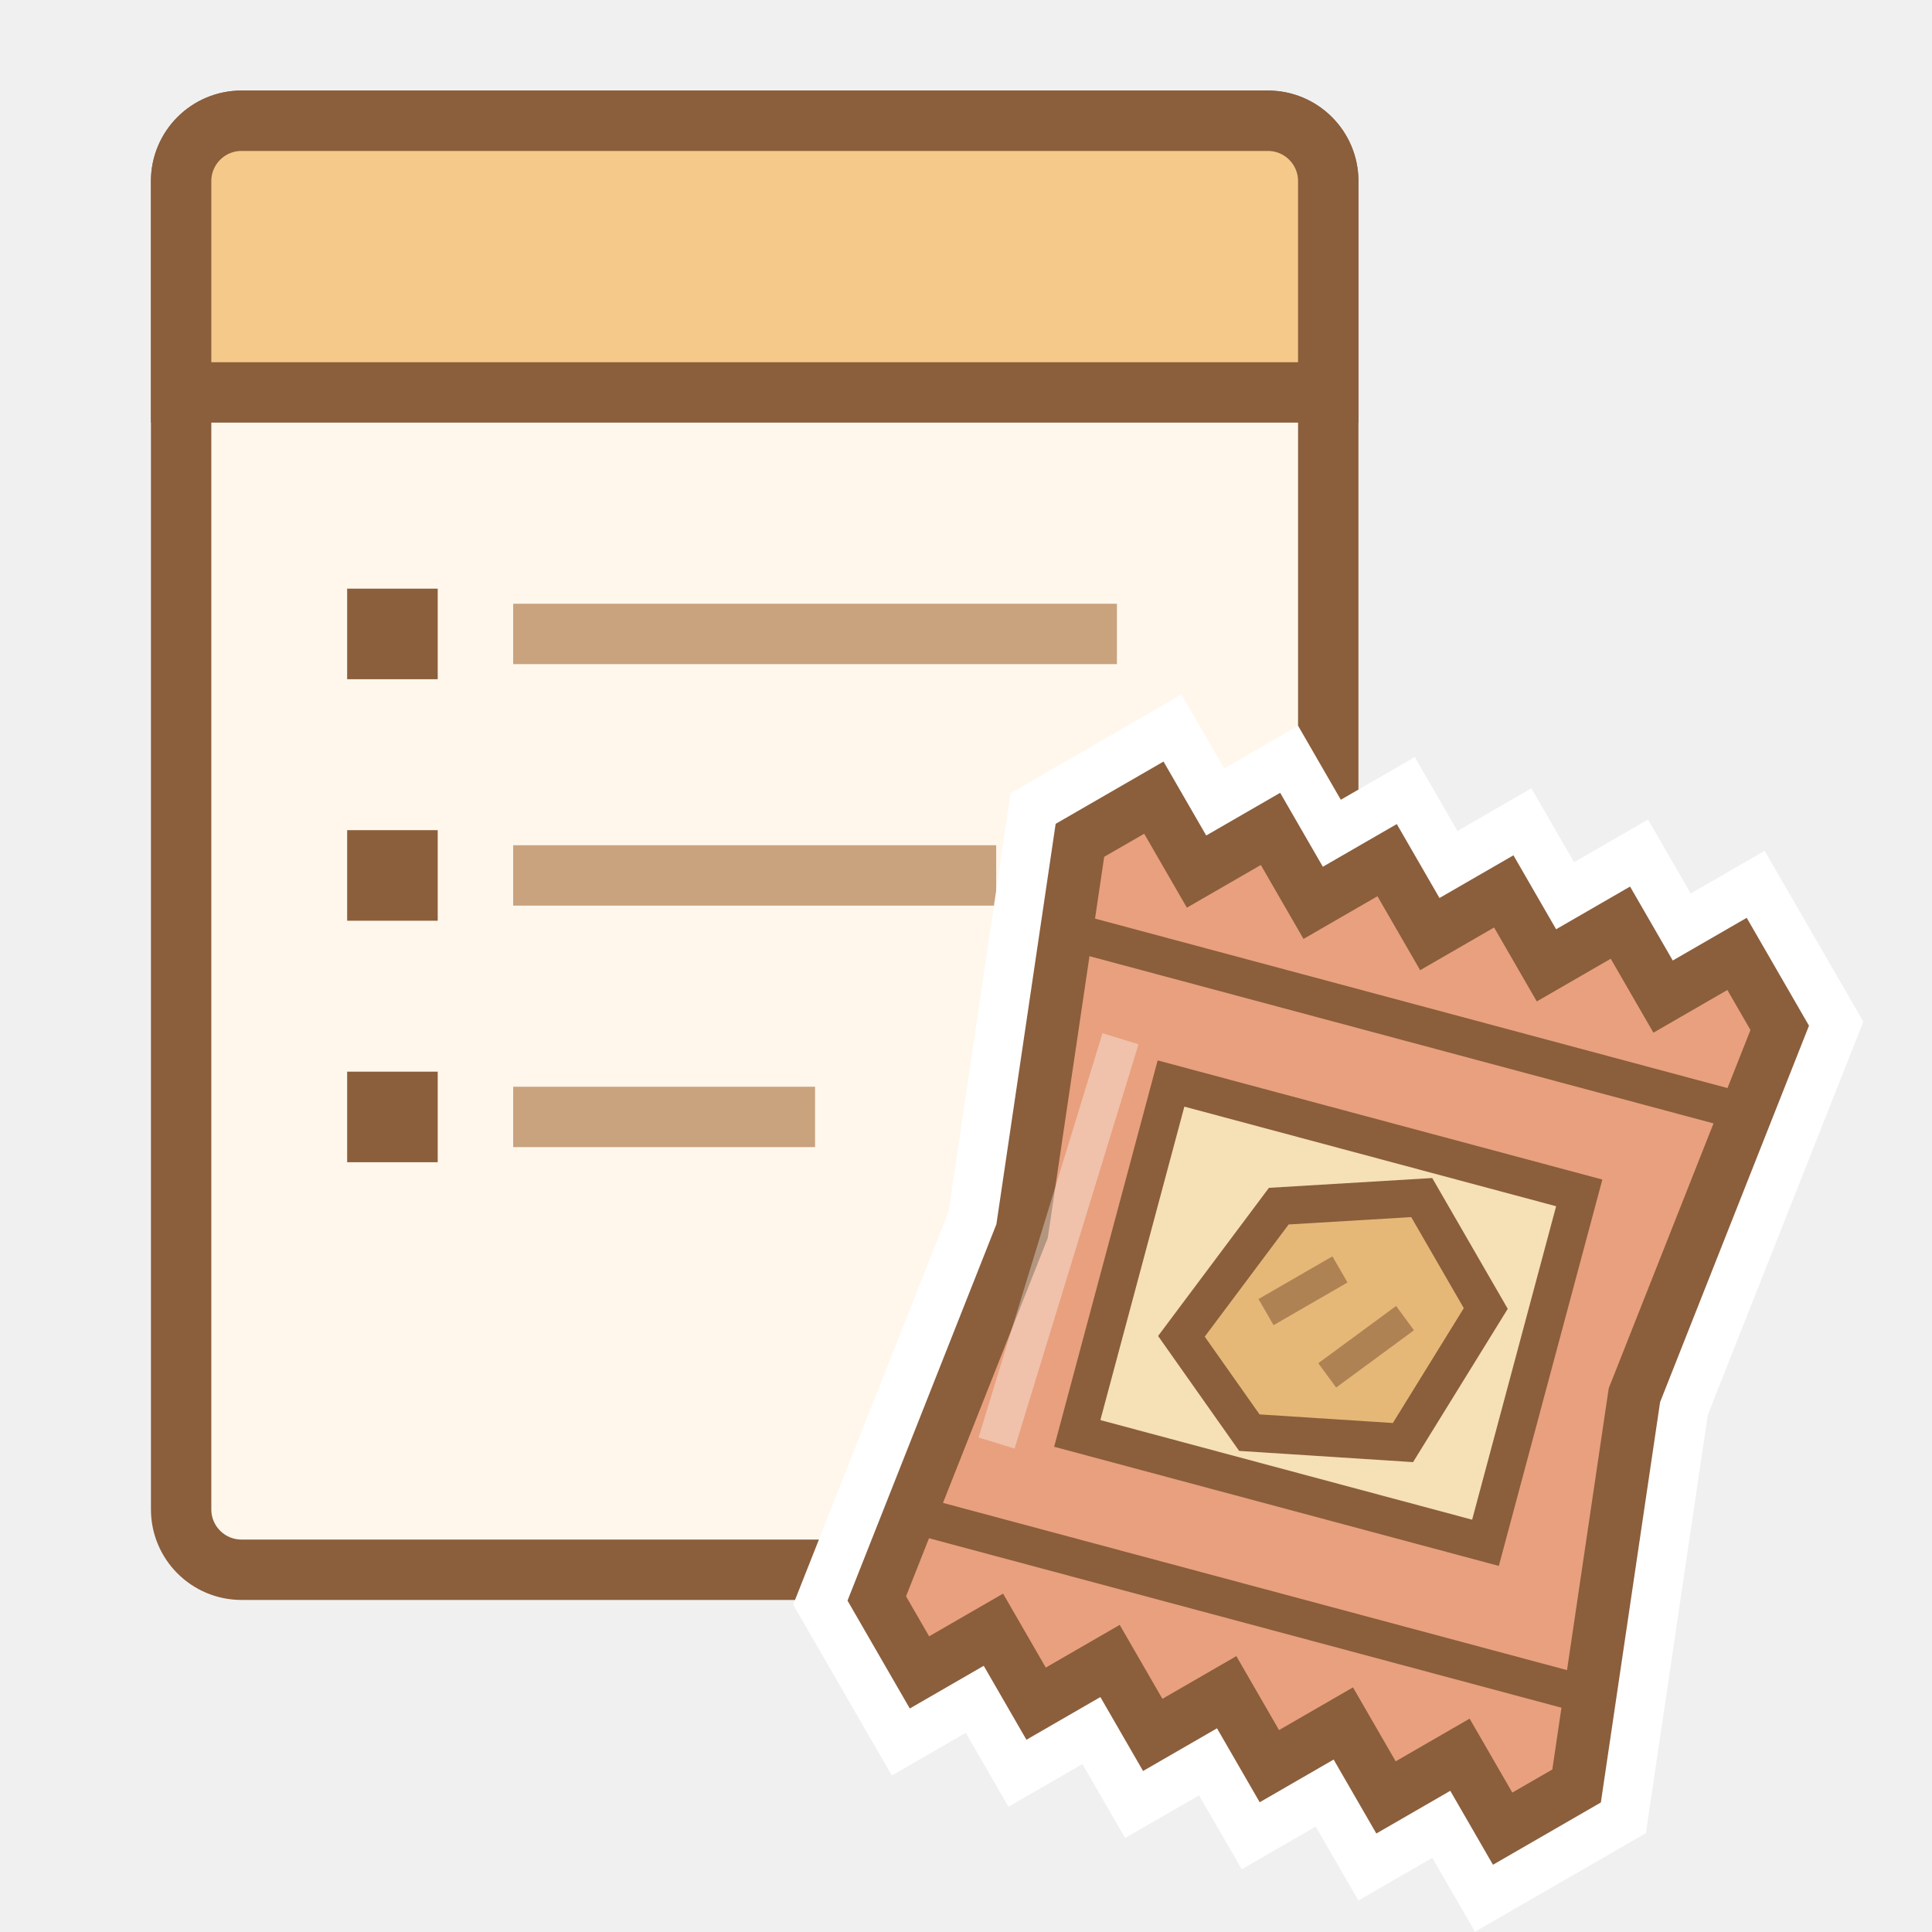
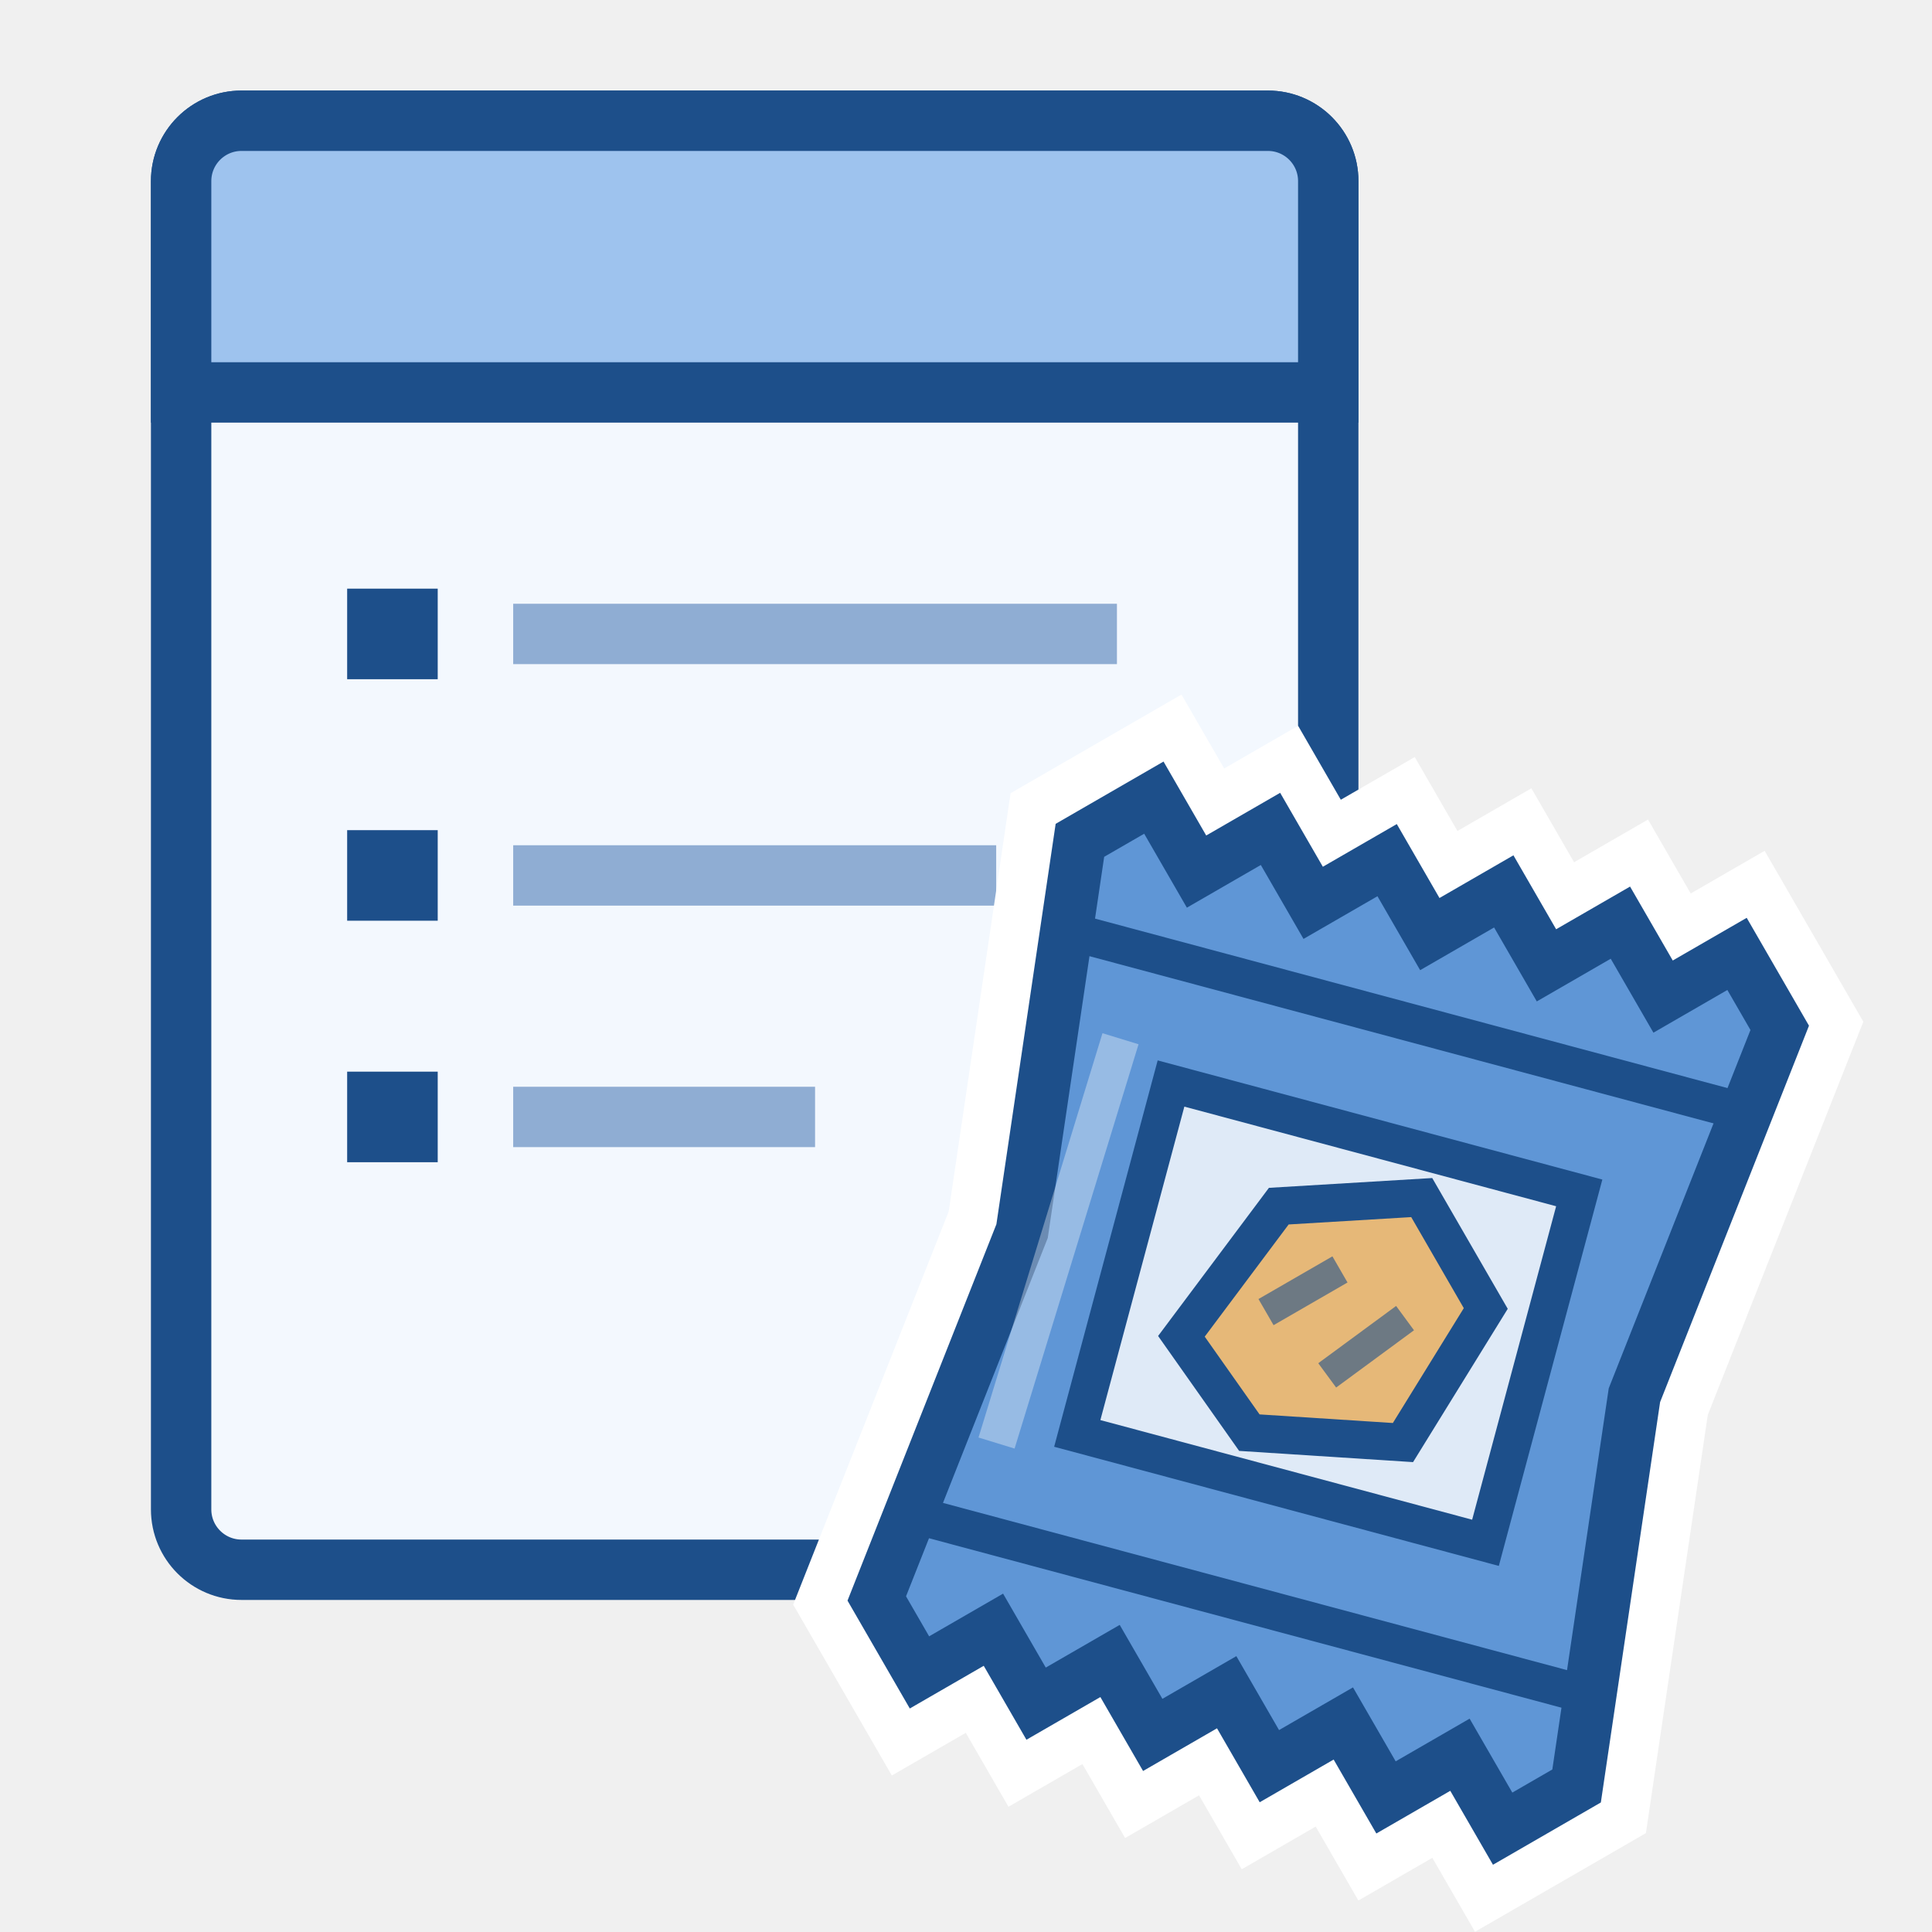
<svg xmlns="http://www.w3.org/2000/svg" viewBox="0 0 128 128" width="128" height="128">
  <g id="menu">
-     <rect x="12" y="8" width="76" height="96" rx="4" fill="#FFF7EC" stroke="#8B5E3C" stroke-width="4" />
-     <path d="M16 8 h68 a4 4 0 0 1 4 4 v14 h-76 v-14 a4 4 0 0 1 4 -4 z" fill="#F4C98A" stroke="#8B5E3C" stroke-width="4" stroke-linejoin="miter" />
-     <g fill="#8B5E3C">
+     <rect x="12" y="8" width="76" height="96" rx="4" fill="#F3F8FE" stroke="#1D4F8A" stroke-width="4" />
+     <path d="M16 8 h68 a4 4 0 0 1 4 4 v14 h-76 v-14 a4 4 0 0 1 4 -4 z" fill="#9EC3EE" stroke="#1D4F8A" stroke-width="4" stroke-linejoin="miter" />
+     <g fill="#1D4F8A">
      <rect x="23" y="39" width="6" height="6" />
      <rect x="23" y="55" width="6" height="6" />
      <rect x="23" y="71" width="6" height="6" />
    </g>
-     <g stroke="#C9A27E" stroke-width="4" stroke-linecap="butt">
+     <g stroke="#8FADD3" stroke-width="4" stroke-linecap="butt">
      <line x1="34" y1="42" x2="74" y2="42" />
      <line x1="34" y1="58" x2="66" y2="58" />
      <line x1="34" y1="74" x2="54" y2="74" />
    </g>
  </g>
  <g id="sweets" transform="translate(-2 -5) rotate(15 90 92)">
    <path id="bag" d="M66 66 L70 62 L74 66 L78 62 L82 66 L86 62 L90 66 L94 62 L98 66 L102 62 L106 66 L110 62 L114 66              L111 92 L114 118              L110 122 L106 118 L102 122 L98 118 L94 122 L90 118 L86 122 L82 118 L78 122 L74 118 L70 122 L66 118              L69 92 Z" />
    <use href="#bag" fill="#FFFFFF" stroke="#FFFFFF" stroke-width="10" stroke-linejoin="miter" />
-     <use href="#bag" fill="#E8A07E" stroke="#8B5E3C" stroke-width="3.5" stroke-linejoin="miter" />
-     <g stroke="#8B5E3C" stroke-width="2.5">
+     <use href="#bag" fill="#5F96D6" stroke="#1D4F8A" stroke-width="3.5" stroke-linejoin="miter" />
+     <g stroke="#1D4F8A" stroke-width="2.5">
      <line x1="68" y1="72" x2="112" y2="72" />
      <line x1="68" y1="112" x2="112" y2="112" />
    </g>
-     <polygon points="76,80 104,80 104,104 76,104" fill="#F6E0B5" stroke="#8B5E3C" stroke-width="2.5" />
-     <path d="M81 96 L85 86 L94 83 L100 89 L97 99 L87 101 Z" fill="#E6B878" stroke="#8B5E3C" stroke-width="2.5" stroke-linejoin="miter" />
-     <path d="M86 93 L90 89 M91 96 L95 91" stroke="#8B5E3C" stroke-width="2" opacity="0.6" />
+     <polygon points="76,80 104,80 104,104 76,104" fill="#DFEAF7" stroke="#1D4F8A" stroke-width="2.5" />
+     <path d="M81 96 L85 86 L94 83 L100 89 L97 99 L87 101 Z" fill="#E6B878" stroke="#1D4F8A" stroke-width="2.5" stroke-linejoin="miter" />
+     <path d="M86 93 L90 89 M91 96 L95 91" stroke="#1D4F8A" stroke-width="2" opacity="0.6" />
    <line x1="72" y1="78" x2="71" y2="106" stroke="#FFFFFF" stroke-width="2.5" opacity="0.35" />
  </g>
</svg>
